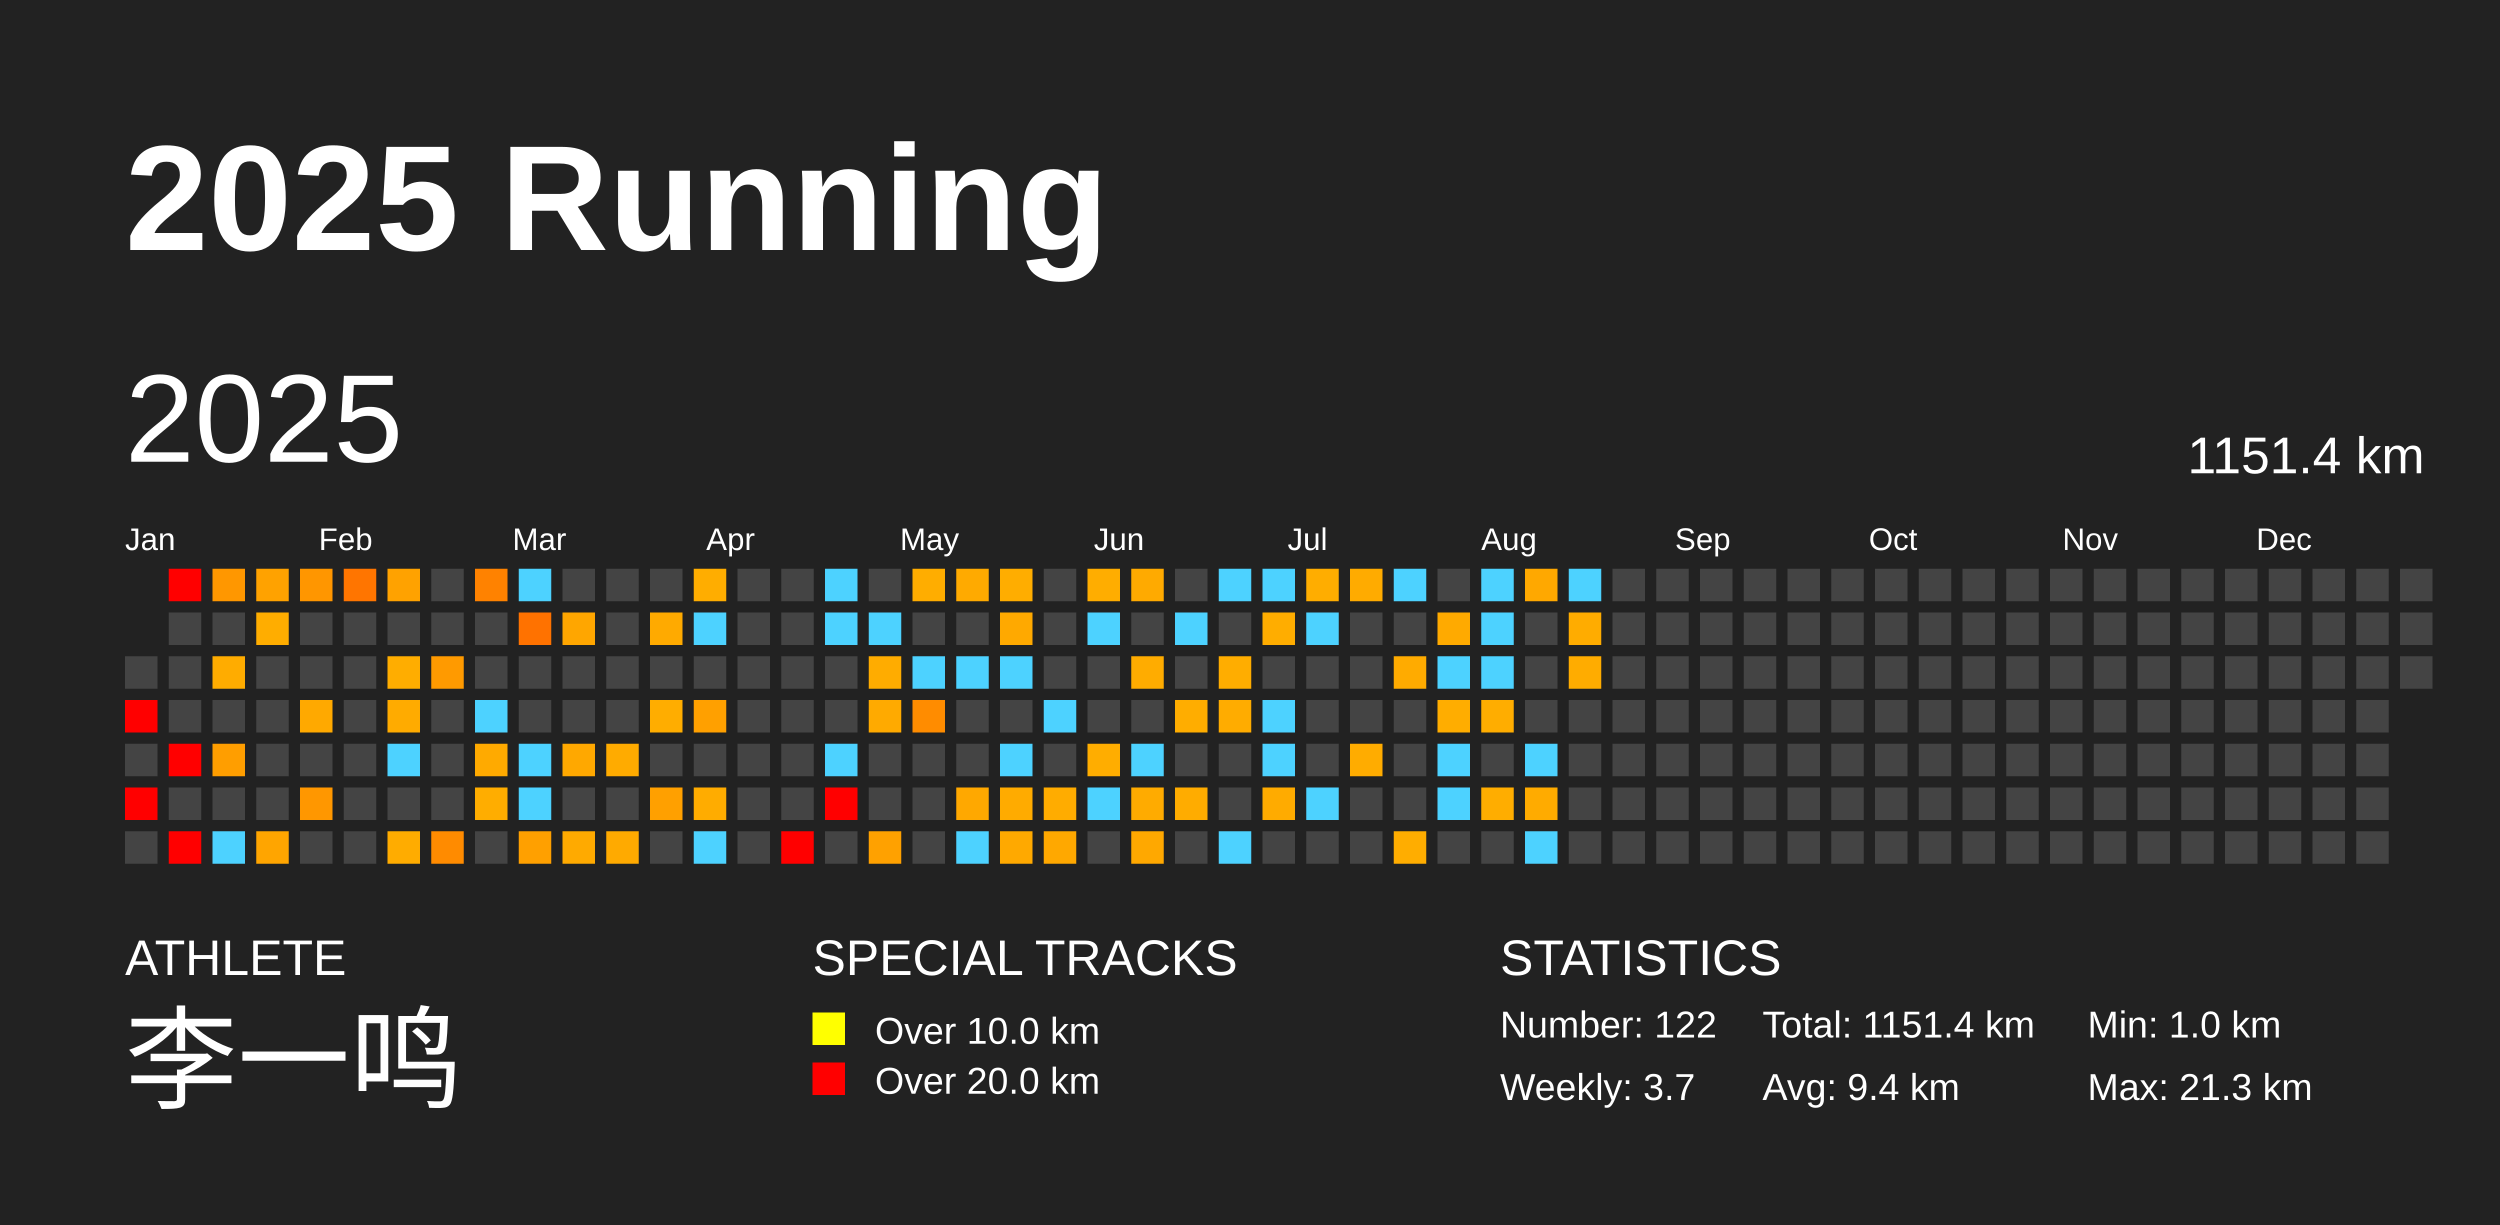
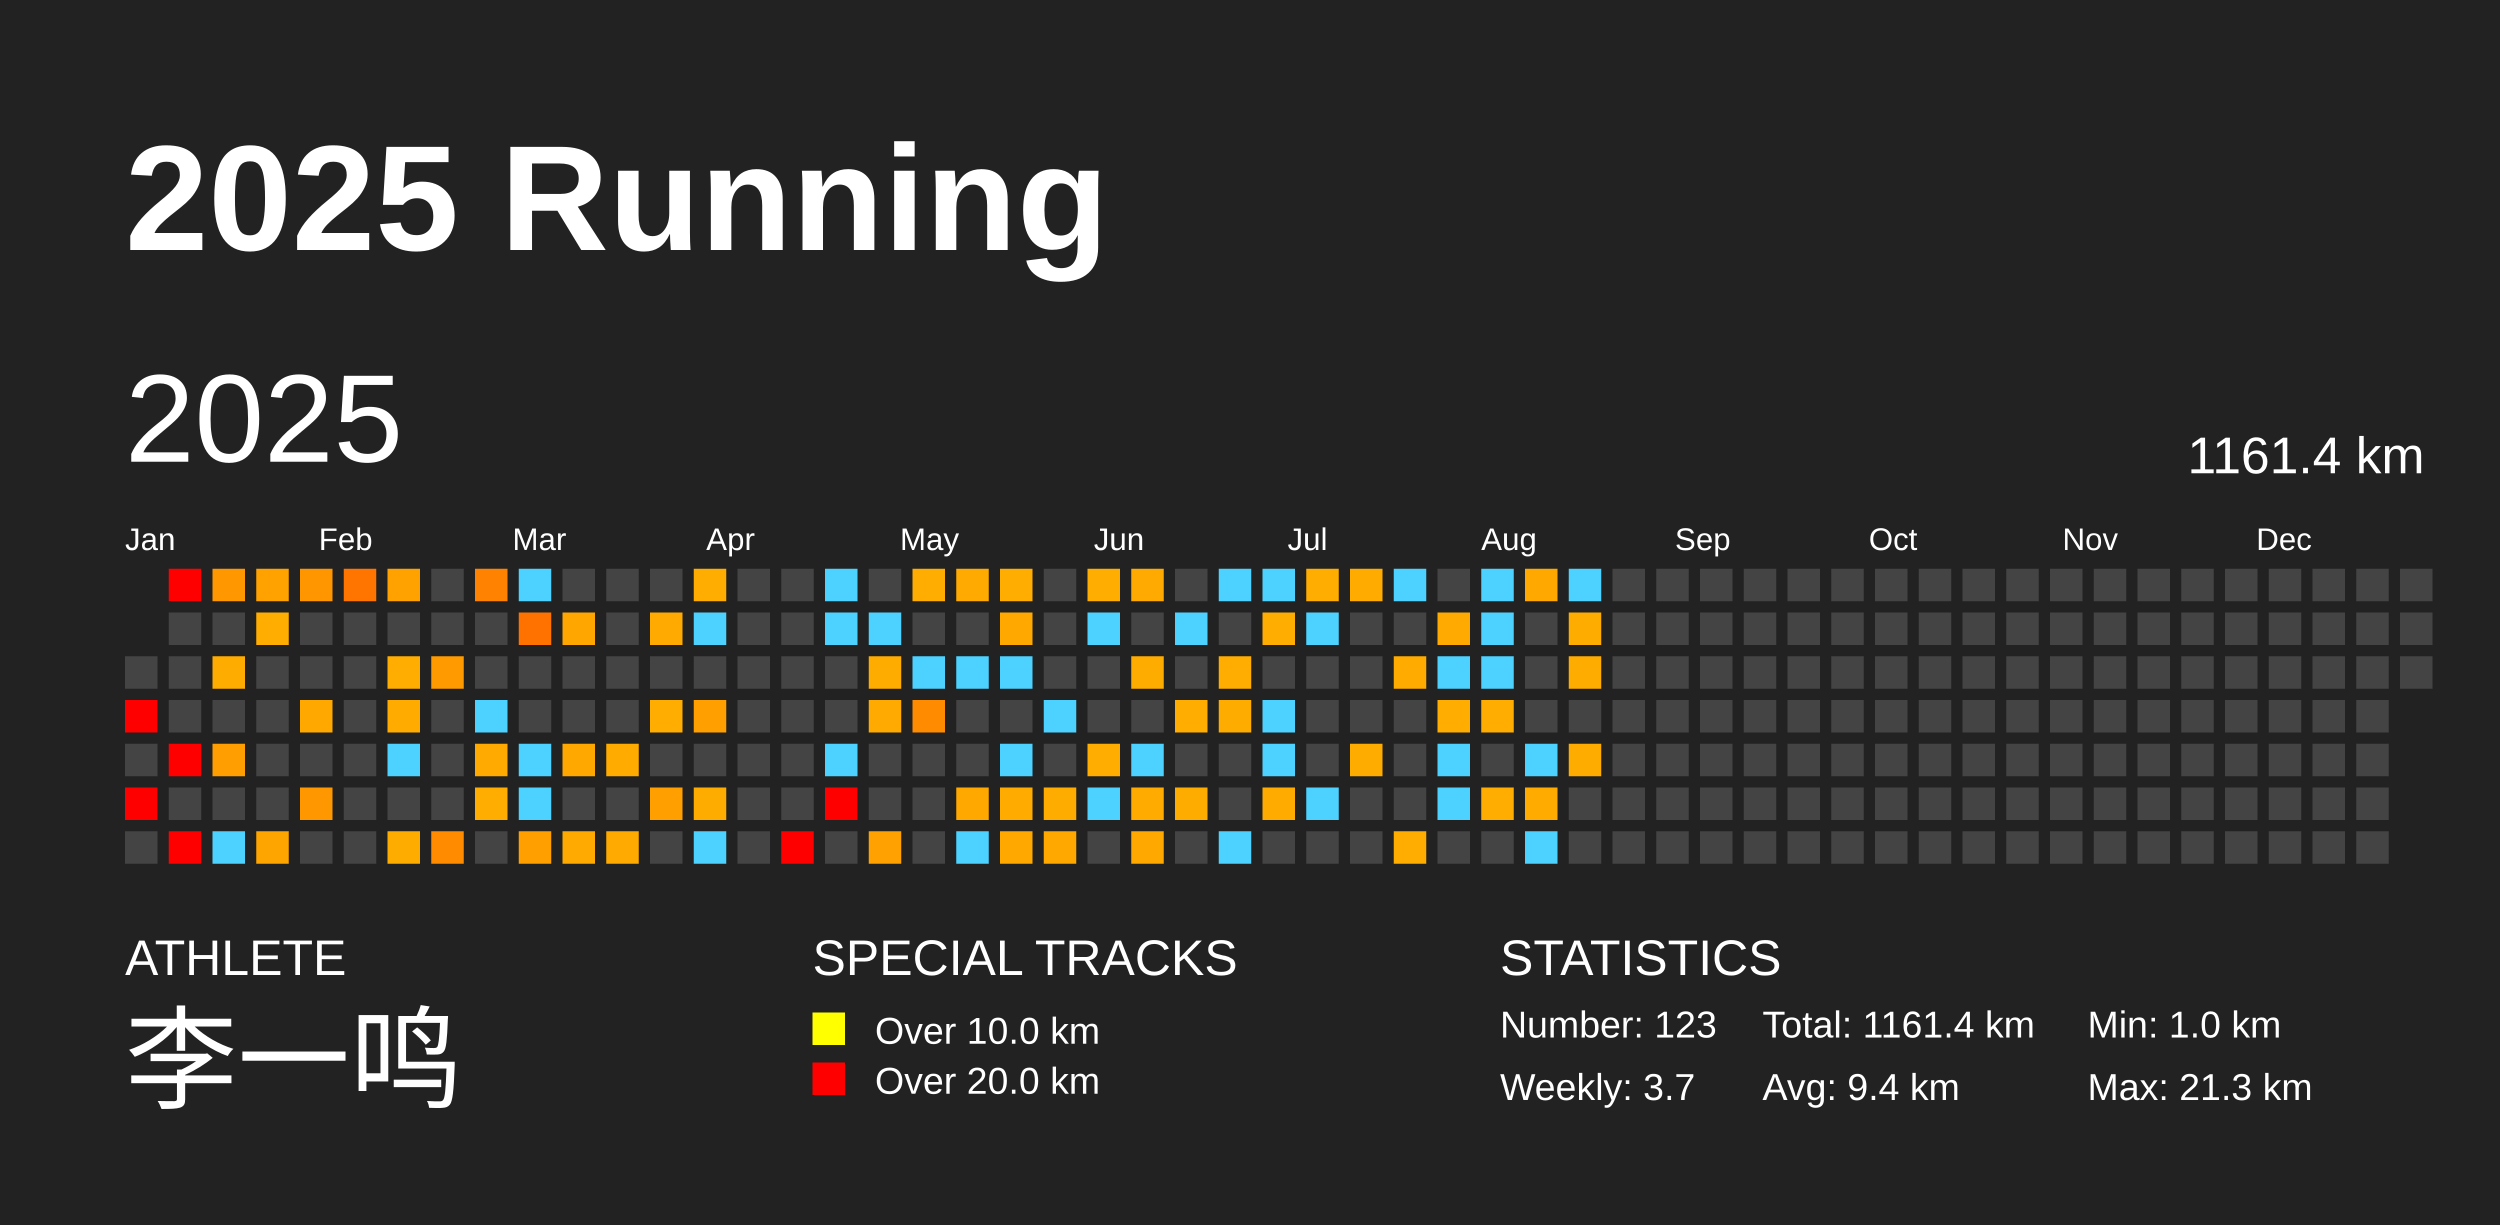
<svg xmlns="http://www.w3.org/2000/svg" baseProfile="full" height="98mm" version="1.1" viewBox="0,0,200,98" width="200mm">
  <defs />
  <rect fill="#222222" height="98" width="200" x="0" y="0" />
  <text fill="#FFFFFF" style="font-size:12px; font-family:Arial; font-weight:bold;" x="10" y="20">2025 Running</text>
  <text fill="#FFFFFF" style="font-size:4px; font-family:Arial" x="10" y="78">ATHLETE</text>
  <text fill="#FFFFFF" style="font-size:9px; font-family:Arial" x="10" y="88">李一鸣</text>
  <text fill="#FFFFFF" style="font-size:4px; font-family:Arial" x="65" y="78">SPECIAL TRACKS</text>
  <rect fill="yellow" height="2.6" width="2.6" x="65" y="81" />
  <text fill="#FFFFFF" style="font-size:3px; font-family:Arial" x="70" y="83.5">Over 10.0 km</text>
  <rect fill="red" height="2.6" width="2.6" x="65" y="85" />
  <text fill="#FFFFFF" style="font-size:3px; font-family:Arial" x="70" y="87.5">Over 20.0 km</text>
  <text fill="#FFFFFF" style="font-size:4px; font-family:Arial" x="120" y="78">STATISTICS</text>
-   <text fill="#FFFFFF" style="font-size:3px; font-family:Arial" x="120" y="83">Number: 122</text>
+   <text fill="#FFFFFF" style="font-size:3px; font-family:Arial" x="120" y="83">Number: 123</text>
  <text fill="#FFFFFF" style="font-size:3px; font-family:Arial" x="120" y="88">Weekly: 3.7</text>
-   <text fill="#FFFFFF" style="font-size:3px; font-family:Arial" x="141" y="83">Total: 1151.4 km</text>
+   <text fill="#FFFFFF" style="font-size:3px; font-family:Arial" x="141" y="83">Total: 1161.4 km</text>
  <text fill="#FFFFFF" style="font-size:3px; font-family:Arial" x="141" y="88">Avg: 9.4 km</text>
  <text fill="#FFFFFF" style="font-size:3px; font-family:Arial" x="167" y="83">Min: 1.0 km</text>
  <text fill="#FFFFFF" style="font-size:3px; font-family:Arial" x="167" y="88">Max: 21.3 km</text>
  <text dominant-baseline="hanging" fill="#FFFFFF" style="font-size:10.0px; font-family:Arial;" x="10" y="30">2025</text>
-   <text dominant-baseline="hanging" fill="#FFFFFF" style="font-size:4.125px; font-family:Arial;" x="175" y="35">1151.4 km</text>
+   <text dominant-baseline="hanging" fill="#FFFFFF" style="font-size:4.125px; font-family:Arial;" x="175" y="35">1161.4 km</text>
  <text fill="#FFFFFF" style="font-size:2.5px; font-family:Arial" x="10.0" y="44">Jan</text>
  <text fill="#FFFFFF" style="font-size:2.5px; font-family:Arial" x="25.5" y="44">Feb</text>
  <text fill="#FFFFFF" style="font-size:2.5px; font-family:Arial" x="41.0" y="44">Mar</text>
  <text fill="#FFFFFF" style="font-size:2.5px; font-family:Arial" x="56.5" y="44">Apr</text>
  <text fill="#FFFFFF" style="font-size:2.5px; font-family:Arial" x="72.0" y="44">May</text>
  <text fill="#FFFFFF" style="font-size:2.5px; font-family:Arial" x="87.5" y="44">Jun</text>
  <text fill="#FFFFFF" style="font-size:2.5px; font-family:Arial" x="103.0" y="44">Jul</text>
  <text fill="#FFFFFF" style="font-size:2.5px; font-family:Arial" x="118.5" y="44">Aug</text>
  <text fill="#FFFFFF" style="font-size:2.5px; font-family:Arial" x="134.0" y="44">Sep</text>
  <text fill="#FFFFFF" style="font-size:2.5px; font-family:Arial" x="149.5" y="44">Oct</text>
  <text fill="#FFFFFF" style="font-size:2.5px; font-family:Arial" x="165.0" y="44">Nov</text>
  <text fill="#FFFFFF" style="font-size:2.5px; font-family:Arial" x="180.5" y="44">Dec</text>
  <rect fill="#444444" height="2.6" width="2.6" x="10.0" y="52.5" />
  <rect fill="red" height="2.6" width="2.6" x="10.0" y="56.0" />
  <rect fill="#444444" height="2.6" width="2.6" x="10.0" y="59.5" />
  <rect fill="red" height="2.6" width="2.6" x="10.0" y="63.0" />
  <rect fill="#444444" height="2.6" width="2.6" x="10.0" y="66.5" />
  <rect fill="red" height="2.6" width="2.6" x="13.5" y="45.5" />
  <rect fill="#444444" height="2.6" width="2.6" x="13.5" y="49.0" />
  <rect fill="#444444" height="2.6" width="2.6" x="13.5" y="52.5" />
  <rect fill="#444444" height="2.6" width="2.6" x="13.5" y="56.0" />
  <rect fill="red" height="2.6" width="2.6" x="13.5" y="59.5" />
  <rect fill="#444444" height="2.6" width="2.6" x="13.5" y="63.0" />
  <rect fill="red" height="2.6" width="2.6" x="13.5" y="66.5" />
  <rect fill="#ff9700" height="2.6" width="2.6" x="17.0" y="45.5" />
  <rect fill="#444444" height="2.6" width="2.6" x="17.0" y="49.0" />
  <rect fill="#ffac00" height="2.6" width="2.6" x="17.0" y="52.5" />
  <rect fill="#444444" height="2.6" width="2.6" x="17.0" y="56.0" />
  <rect fill="#ff9e00" height="2.6" width="2.6" x="17.0" y="59.5" />
  <rect fill="#444444" height="2.6" width="2.6" x="17.0" y="63.0" />
  <rect fill="#4dd2ff" height="2.6" width="2.6" x="17.0" y="66.5" />
  <rect fill="#ffa200" height="2.6" width="2.6" x="20.5" y="45.5" />
  <rect fill="#ffad00" height="2.6" width="2.6" x="20.5" y="49.0" />
  <rect fill="#444444" height="2.6" width="2.6" x="20.5" y="52.5" />
  <rect fill="#444444" height="2.6" width="2.6" x="20.5" y="56.0" />
  <rect fill="#444444" height="2.6" width="2.6" x="20.5" y="59.5" />
  <rect fill="#444444" height="2.6" width="2.6" x="20.5" y="63.0" />
  <rect fill="#ffa500" height="2.6" width="2.6" x="20.5" y="66.5" />
  <rect fill="#ff9600" height="2.6" width="2.6" x="24.0" y="45.5" />
  <rect fill="#444444" height="2.6" width="2.6" x="24.0" y="49.0" />
  <rect fill="#444444" height="2.6" width="2.6" x="24.0" y="52.5" />
  <rect fill="#ffa900" height="2.6" width="2.6" x="24.0" y="56.0" />
  <rect fill="#444444" height="2.6" width="2.6" x="24.0" y="59.5" />
  <rect fill="#ff9700" height="2.6" width="2.6" x="24.0" y="63.0" />
  <rect fill="#444444" height="2.6" width="2.6" x="24.0" y="66.5" />
  <rect fill="#ff7500" height="2.6" width="2.6" x="27.5" y="45.5" />
  <rect fill="#444444" height="2.6" width="2.6" x="27.5" y="49.0" />
  <rect fill="#444444" height="2.6" width="2.6" x="27.5" y="52.5" />
  <rect fill="#444444" height="2.6" width="2.6" x="27.5" y="56.0" />
  <rect fill="#444444" height="2.6" width="2.6" x="27.5" y="59.5" />
  <rect fill="#444444" height="2.6" width="2.6" x="27.5" y="63.0" />
  <rect fill="#444444" height="2.6" width="2.6" x="27.5" y="66.5" />
  <rect fill="#ffa200" height="2.6" width="2.6" x="31.0" y="45.5" />
  <rect fill="#444444" height="2.6" width="2.6" x="31.0" y="49.0" />
  <rect fill="#ffad00" height="2.6" width="2.6" x="31.0" y="52.5" />
  <rect fill="#ffab00" height="2.6" width="2.6" x="31.0" y="56.0" />
  <rect fill="#4dd2ff" height="2.6" width="2.6" x="31.0" y="59.5" />
  <rect fill="#444444" height="2.6" width="2.6" x="31.0" y="63.0" />
  <rect fill="#ffac00" height="2.6" width="2.6" x="31.0" y="66.5" />
  <rect fill="#444444" height="2.6" width="2.6" x="34.5" y="45.5" />
  <rect fill="#444444" height="2.6" width="2.6" x="34.5" y="49.0" />
  <rect fill="#ff9a00" height="2.6" width="2.6" x="34.5" y="52.5" />
  <rect fill="#444444" height="2.6" width="2.6" x="34.5" y="56.0" />
  <rect fill="#444444" height="2.6" width="2.6" x="34.5" y="59.5" />
  <rect fill="#444444" height="2.6" width="2.6" x="34.5" y="63.0" />
  <rect fill="#ff8b00" height="2.6" width="2.6" x="34.5" y="66.5" />
  <rect fill="#ff8200" height="2.6" width="2.6" x="38.0" y="45.5" />
  <rect fill="#444444" height="2.6" width="2.6" x="38.0" y="49.0" />
  <rect fill="#444444" height="2.6" width="2.6" x="38.0" y="52.5" />
  <rect fill="#4dd2ff" height="2.6" width="2.6" x="38.0" y="56.0" />
  <rect fill="#ffaa00" height="2.6" width="2.6" x="38.0" y="59.5" />
  <rect fill="#ffad00" height="2.6" width="2.6" x="38.0" y="63.0" />
  <rect fill="#444444" height="2.6" width="2.6" x="38.0" y="66.5" />
  <rect fill="#4dd2ff" height="2.6" width="2.6" x="41.5" y="45.5" />
  <rect fill="#ff7200" height="2.6" width="2.6" x="41.5" y="49.0" />
  <rect fill="#444444" height="2.6" width="2.6" x="41.5" y="52.5" />
  <rect fill="#444444" height="2.6" width="2.6" x="41.5" y="56.0" />
  <rect fill="#4dd2ff" height="2.6" width="2.6" x="41.5" y="59.5" />
  <rect fill="#4dd2ff" height="2.6" width="2.6" x="41.5" y="63.0" />
  <rect fill="#ffa000" height="2.6" width="2.6" x="41.5" y="66.5" />
  <rect fill="#444444" height="2.6" width="2.6" x="45.0" y="45.5" />
  <rect fill="#ffa600" height="2.6" width="2.6" x="45.0" y="49.0" />
  <rect fill="#444444" height="2.6" width="2.6" x="45.0" y="52.5" />
  <rect fill="#444444" height="2.6" width="2.6" x="45.0" y="56.0" />
  <rect fill="#ffa800" height="2.6" width="2.6" x="45.0" y="59.5" />
  <rect fill="#444444" height="2.6" width="2.6" x="45.0" y="63.0" />
  <rect fill="#ffaa00" height="2.6" width="2.6" x="45.0" y="66.5" />
  <rect fill="#444444" height="2.6" width="2.6" x="48.5" y="45.5" />
  <rect fill="#444444" height="2.6" width="2.6" x="48.5" y="49.0" />
  <rect fill="#444444" height="2.6" width="2.6" x="48.5" y="52.5" />
  <rect fill="#444444" height="2.6" width="2.6" x="48.5" y="56.0" />
  <rect fill="#ffab00" height="2.6" width="2.6" x="48.5" y="59.5" />
  <rect fill="#444444" height="2.6" width="2.6" x="48.5" y="63.0" />
  <rect fill="#ffaa00" height="2.6" width="2.6" x="48.5" y="66.5" />
  <rect fill="#444444" height="2.6" width="2.6" x="52.0" y="45.5" />
  <rect fill="#ffaa00" height="2.6" width="2.6" x="52.0" y="49.0" />
  <rect fill="#444444" height="2.6" width="2.6" x="52.0" y="52.5" />
  <rect fill="#ffad00" height="2.6" width="2.6" x="52.0" y="56.0" />
  <rect fill="#444444" height="2.6" width="2.6" x="52.0" y="59.5" />
  <rect fill="#ffa000" height="2.6" width="2.6" x="52.0" y="63.0" />
  <rect fill="#444444" height="2.6" width="2.6" x="52.0" y="66.5" />
  <rect fill="#ffad00" height="2.6" width="2.6" x="55.5" y="45.5" />
  <rect fill="#4dd2ff" height="2.6" width="2.6" x="55.5" y="49.0" />
  <rect fill="#444444" height="2.6" width="2.6" x="55.5" y="52.5" />
  <rect fill="#ffa000" height="2.6" width="2.6" x="55.5" y="56.0" />
  <rect fill="#444444" height="2.6" width="2.6" x="55.5" y="59.5" />
  <rect fill="#ffac00" height="2.6" width="2.6" x="55.5" y="63.0" />
  <rect fill="#4dd2ff" height="2.6" width="2.6" x="55.5" y="66.5" />
  <rect fill="#444444" height="2.6" width="2.6" x="59.0" y="45.5" />
  <rect fill="#444444" height="2.6" width="2.6" x="59.0" y="49.0" />
  <rect fill="#444444" height="2.6" width="2.6" x="59.0" y="52.5" />
  <rect fill="#444444" height="2.6" width="2.6" x="59.0" y="56.0" />
  <rect fill="#444444" height="2.6" width="2.6" x="59.0" y="59.5" />
  <rect fill="#444444" height="2.6" width="2.6" x="59.0" y="63.0" />
  <rect fill="#444444" height="2.6" width="2.6" x="59.0" y="66.5" />
  <rect fill="#444444" height="2.6" width="2.6" x="62.5" y="45.5" />
  <rect fill="#444444" height="2.6" width="2.6" x="62.5" y="49.0" />
  <rect fill="#444444" height="2.6" width="2.6" x="62.5" y="52.5" />
  <rect fill="#444444" height="2.6" width="2.6" x="62.5" y="56.0" />
  <rect fill="#444444" height="2.6" width="2.6" x="62.5" y="59.5" />
  <rect fill="#444444" height="2.6" width="2.6" x="62.5" y="63.0" />
  <rect fill="red" height="2.6" width="2.6" x="62.5" y="66.5" />
  <rect fill="#4dd2ff" height="2.6" width="2.6" x="66.0" y="45.5" />
  <rect fill="#4dd2ff" height="2.6" width="2.6" x="66.0" y="49.0" />
  <rect fill="#444444" height="2.6" width="2.6" x="66.0" y="52.5" />
  <rect fill="#444444" height="2.6" width="2.6" x="66.0" y="56.0" />
  <rect fill="#4dd2ff" height="2.6" width="2.6" x="66.0" y="59.5" />
  <rect fill="red" height="2.6" width="2.6" x="66.0" y="63.0" />
  <rect fill="#444444" height="2.6" width="2.6" x="66.0" y="66.5" />
  <rect fill="#444444" height="2.6" width="2.6" x="69.5" y="45.5" />
  <rect fill="#4dd2ff" height="2.6" width="2.6" x="69.5" y="49.0" />
  <rect fill="#ffac00" height="2.6" width="2.6" x="69.5" y="52.5" />
  <rect fill="#ffaa00" height="2.6" width="2.6" x="69.5" y="56.0" />
  <rect fill="#444444" height="2.6" width="2.6" x="69.5" y="59.5" />
  <rect fill="#444444" height="2.6" width="2.6" x="69.5" y="63.0" />
  <rect fill="#ffa100" height="2.6" width="2.6" x="69.5" y="66.5" />
  <rect fill="#ffad00" height="2.6" width="2.6" x="73.0" y="45.5" />
  <rect fill="#444444" height="2.6" width="2.6" x="73.0" y="49.0" />
  <rect fill="#4dd2ff" height="2.6" width="2.6" x="73.0" y="52.5" />
  <rect fill="#ff8c00" height="2.6" width="2.6" x="73.0" y="56.0" />
  <rect fill="#444444" height="2.6" width="2.6" x="73.0" y="59.5" />
  <rect fill="#444444" height="2.6" width="2.6" x="73.0" y="63.0" />
  <rect fill="#444444" height="2.6" width="2.6" x="73.0" y="66.5" />
  <rect fill="#ffaa00" height="2.6" width="2.6" x="76.5" y="45.5" />
  <rect fill="#444444" height="2.6" width="2.6" x="76.5" y="49.0" />
  <rect fill="#4dd2ff" height="2.6" width="2.6" x="76.5" y="52.5" />
  <rect fill="#444444" height="2.6" width="2.6" x="76.5" y="56.0" />
  <rect fill="#444444" height="2.6" width="2.6" x="76.5" y="59.5" />
  <rect fill="#ffa800" height="2.6" width="2.6" x="76.5" y="63.0" />
  <rect fill="#4dd2ff" height="2.6" width="2.6" x="76.5" y="66.5" />
  <rect fill="#ffad00" height="2.6" width="2.6" x="80.0" y="45.5" />
  <rect fill="#ffa900" height="2.6" width="2.6" x="80.0" y="49.0" />
  <rect fill="#4dd2ff" height="2.6" width="2.6" x="80.0" y="52.5" />
  <rect fill="#444444" height="2.6" width="2.6" x="80.0" y="56.0" />
  <rect fill="#4dd2ff" height="2.6" width="2.6" x="80.0" y="59.5" />
  <rect fill="#ffab00" height="2.6" width="2.6" x="80.0" y="63.0" />
  <rect fill="#ffa900" height="2.6" width="2.6" x="80.0" y="66.5" />
  <rect fill="#444444" height="2.6" width="2.6" x="83.5" y="45.5" />
  <rect fill="#444444" height="2.6" width="2.6" x="83.5" y="49.0" />
  <rect fill="#444444" height="2.6" width="2.6" x="83.5" y="52.5" />
  <rect fill="#4dd2ff" height="2.6" width="2.6" x="83.5" y="56.0" />
  <rect fill="#444444" height="2.6" width="2.6" x="83.5" y="59.5" />
  <rect fill="#ffac00" height="2.6" width="2.6" x="83.5" y="63.0" />
  <rect fill="#ffa800" height="2.6" width="2.6" x="83.5" y="66.5" />
  <rect fill="#ffad00" height="2.6" width="2.6" x="87.0" y="45.5" />
  <rect fill="#4dd2ff" height="2.6" width="2.6" x="87.0" y="49.0" />
  <rect fill="#444444" height="2.6" width="2.6" x="87.0" y="52.5" />
  <rect fill="#444444" height="2.6" width="2.6" x="87.0" y="56.0" />
  <rect fill="#ffad00" height="2.6" width="2.6" x="87.0" y="59.5" />
  <rect fill="#4dd2ff" height="2.6" width="2.6" x="87.0" y="63.0" />
  <rect fill="#444444" height="2.6" width="2.6" x="87.0" y="66.5" />
  <rect fill="#ffaa00" height="2.6" width="2.6" x="90.5" y="45.5" />
  <rect fill="#444444" height="2.6" width="2.6" x="90.5" y="49.0" />
  <rect fill="#ffac00" height="2.6" width="2.6" x="90.5" y="52.5" />
  <rect fill="#444444" height="2.6" width="2.6" x="90.5" y="56.0" />
  <rect fill="#4dd2ff" height="2.6" width="2.6" x="90.5" y="59.5" />
  <rect fill="#ffab00" height="2.6" width="2.6" x="90.5" y="63.0" />
  <rect fill="#ffa800" height="2.6" width="2.6" x="90.5" y="66.5" />
  <rect fill="#444444" height="2.6" width="2.6" x="94.0" y="45.5" />
  <rect fill="#4dd2ff" height="2.6" width="2.6" x="94.0" y="49.0" />
  <rect fill="#444444" height="2.6" width="2.6" x="94.0" y="52.5" />
  <rect fill="#ffad00" height="2.6" width="2.6" x="94.0" y="56.0" />
  <rect fill="#444444" height="2.6" width="2.6" x="94.0" y="59.5" />
  <rect fill="#ffac00" height="2.6" width="2.6" x="94.0" y="63.0" />
  <rect fill="#444444" height="2.6" width="2.6" x="94.0" y="66.5" />
  <rect fill="#4dd2ff" height="2.6" width="2.6" x="97.5" y="45.5" />
  <rect fill="#444444" height="2.6" width="2.6" x="97.5" y="49.0" />
  <rect fill="#ffad00" height="2.6" width="2.6" x="97.5" y="52.5" />
  <rect fill="#ffac00" height="2.6" width="2.6" x="97.5" y="56.0" />
  <rect fill="#444444" height="2.6" width="2.6" x="97.5" y="59.5" />
  <rect fill="#444444" height="2.6" width="2.6" x="97.5" y="63.0" />
  <rect fill="#4dd2ff" height="2.6" width="2.6" x="97.5" y="66.5" />
  <rect fill="#4dd2ff" height="2.6" width="2.6" x="101.0" y="45.5" />
  <rect fill="#ffad00" height="2.6" width="2.6" x="101.0" y="49.0" />
  <rect fill="#444444" height="2.6" width="2.6" x="101.0" y="52.5" />
  <rect fill="#4dd2ff" height="2.6" width="2.6" x="101.0" y="56.0" />
  <rect fill="#4dd2ff" height="2.6" width="2.6" x="101.0" y="59.5" />
  <rect fill="#ffab00" height="2.6" width="2.6" x="101.0" y="63.0" />
  <rect fill="#444444" height="2.6" width="2.6" x="101.0" y="66.5" />
  <rect fill="#ffad00" height="2.6" width="2.6" x="104.5" y="45.5" />
  <rect fill="#4dd2ff" height="2.6" width="2.6" x="104.5" y="49.0" />
  <rect fill="#444444" height="2.6" width="2.6" x="104.5" y="52.5" />
  <rect fill="#444444" height="2.6" width="2.6" x="104.5" y="56.0" />
  <rect fill="#444444" height="2.6" width="2.6" x="104.5" y="59.5" />
  <rect fill="#4dd2ff" height="2.6" width="2.6" x="104.5" y="63.0" />
  <rect fill="#444444" height="2.6" width="2.6" x="104.5" y="66.5" />
  <rect fill="#ffab00" height="2.6" width="2.6" x="108.0" y="45.5" />
  <rect fill="#444444" height="2.6" width="2.6" x="108.0" y="49.0" />
  <rect fill="#444444" height="2.6" width="2.6" x="108.0" y="52.5" />
  <rect fill="#444444" height="2.6" width="2.6" x="108.0" y="56.0" />
  <rect fill="#ffac00" height="2.6" width="2.6" x="108.0" y="59.5" />
  <rect fill="#444444" height="2.6" width="2.6" x="108.0" y="63.0" />
  <rect fill="#444444" height="2.6" width="2.6" x="108.0" y="66.5" />
  <rect fill="#4dd2ff" height="2.6" width="2.6" x="111.5" y="45.5" />
  <rect fill="#444444" height="2.6" width="2.6" x="111.5" y="49.0" />
  <rect fill="#ffab00" height="2.6" width="2.6" x="111.5" y="52.5" />
  <rect fill="#444444" height="2.6" width="2.6" x="111.5" y="56.0" />
  <rect fill="#444444" height="2.6" width="2.6" x="111.5" y="59.5" />
  <rect fill="#444444" height="2.6" width="2.6" x="111.5" y="63.0" />
  <rect fill="#ffad00" height="2.6" width="2.6" x="111.5" y="66.5" />
  <rect fill="#444444" height="2.6" width="2.6" x="115.0" y="45.5" />
  <rect fill="#ffaa00" height="2.6" width="2.6" x="115.0" y="49.0" />
  <rect fill="#4dd2ff" height="2.6" width="2.6" x="115.0" y="52.5" />
  <rect fill="#ffad00" height="2.6" width="2.6" x="115.0" y="56.0" />
  <rect fill="#4dd2ff" height="2.6" width="2.6" x="115.0" y="59.5" />
  <rect fill="#4dd2ff" height="2.6" width="2.6" x="115.0" y="63.0" />
  <rect fill="#444444" height="2.6" width="2.6" x="115.0" y="66.5" />
  <rect fill="#4dd2ff" height="2.6" width="2.6" x="118.5" y="45.5" />
  <rect fill="#4dd2ff" height="2.6" width="2.6" x="118.5" y="49.0" />
  <rect fill="#4dd2ff" height="2.6" width="2.6" x="118.5" y="52.5" />
  <rect fill="#ffad00" height="2.6" width="2.6" x="118.5" y="56.0" />
  <rect fill="#444444" height="2.6" width="2.6" x="118.5" y="59.5" />
  <rect fill="#ffad00" height="2.6" width="2.6" x="118.5" y="63.0" />
  <rect fill="#444444" height="2.6" width="2.6" x="118.5" y="66.5" />
  <rect fill="#ffa800" height="2.6" width="2.6" x="122.0" y="45.5" />
  <rect fill="#444444" height="2.6" width="2.6" x="122.0" y="49.0" />
  <rect fill="#444444" height="2.6" width="2.6" x="122.0" y="52.5" />
  <rect fill="#444444" height="2.6" width="2.6" x="122.0" y="56.0" />
  <rect fill="#4dd2ff" height="2.6" width="2.6" x="122.0" y="59.5" />
  <rect fill="#ffab00" height="2.6" width="2.6" x="122.0" y="63.0" />
  <rect fill="#4dd2ff" height="2.6" width="2.6" x="122.0" y="66.5" />
  <rect fill="#4dd2ff" height="2.6" width="2.6" x="125.5" y="45.5" />
  <rect fill="#ffac00" height="2.6" width="2.6" x="125.5" y="49.0" />
  <rect fill="#ffac00" height="2.6" width="2.6" x="125.5" y="52.5" />
  <rect fill="#444444" height="2.6" width="2.6" x="125.5" y="56.0" />
-   <rect fill="#444444" height="2.6" width="2.6" x="125.5" y="59.5" />
+   <rect fill="#ffac00" height="2.6" width="2.6" x="125.5" y="59.5" />
  <rect fill="#444444" height="2.6" width="2.6" x="125.5" y="63.0" />
  <rect fill="#444444" height="2.6" width="2.6" x="125.5" y="66.5" />
  <rect fill="#444444" height="2.6" width="2.6" x="129.0" y="45.5" />
  <rect fill="#444444" height="2.6" width="2.6" x="129.0" y="49.0" />
  <rect fill="#444444" height="2.6" width="2.6" x="129.0" y="52.5" />
  <rect fill="#444444" height="2.6" width="2.6" x="129.0" y="56.0" />
  <rect fill="#444444" height="2.6" width="2.6" x="129.0" y="59.5" />
  <rect fill="#444444" height="2.6" width="2.6" x="129.0" y="63.0" />
  <rect fill="#444444" height="2.6" width="2.6" x="129.0" y="66.5" />
  <rect fill="#444444" height="2.6" width="2.6" x="132.5" y="45.5" />
  <rect fill="#444444" height="2.6" width="2.6" x="132.5" y="49.0" />
  <rect fill="#444444" height="2.6" width="2.6" x="132.5" y="52.5" />
  <rect fill="#444444" height="2.6" width="2.6" x="132.5" y="56.0" />
  <rect fill="#444444" height="2.6" width="2.6" x="132.5" y="59.5" />
  <rect fill="#444444" height="2.6" width="2.6" x="132.5" y="63.0" />
  <rect fill="#444444" height="2.6" width="2.6" x="132.5" y="66.5" />
  <rect fill="#444444" height="2.6" width="2.6" x="136.0" y="45.5" />
  <rect fill="#444444" height="2.6" width="2.6" x="136.0" y="49.0" />
  <rect fill="#444444" height="2.6" width="2.6" x="136.0" y="52.5" />
  <rect fill="#444444" height="2.6" width="2.6" x="136.0" y="56.0" />
  <rect fill="#444444" height="2.6" width="2.6" x="136.0" y="59.5" />
  <rect fill="#444444" height="2.6" width="2.6" x="136.0" y="63.0" />
  <rect fill="#444444" height="2.6" width="2.6" x="136.0" y="66.5" />
  <rect fill="#444444" height="2.6" width="2.6" x="139.5" y="45.5" />
  <rect fill="#444444" height="2.6" width="2.6" x="139.5" y="49.0" />
  <rect fill="#444444" height="2.6" width="2.6" x="139.5" y="52.5" />
  <rect fill="#444444" height="2.6" width="2.6" x="139.5" y="56.0" />
  <rect fill="#444444" height="2.6" width="2.6" x="139.5" y="59.5" />
  <rect fill="#444444" height="2.6" width="2.6" x="139.5" y="63.0" />
  <rect fill="#444444" height="2.6" width="2.6" x="139.5" y="66.5" />
  <rect fill="#444444" height="2.6" width="2.6" x="143.0" y="45.5" />
  <rect fill="#444444" height="2.6" width="2.6" x="143.0" y="49.0" />
  <rect fill="#444444" height="2.6" width="2.6" x="143.0" y="52.5" />
  <rect fill="#444444" height="2.6" width="2.6" x="143.0" y="56.0" />
  <rect fill="#444444" height="2.6" width="2.6" x="143.0" y="59.5" />
  <rect fill="#444444" height="2.6" width="2.6" x="143.0" y="63.0" />
  <rect fill="#444444" height="2.6" width="2.6" x="143.0" y="66.5" />
  <rect fill="#444444" height="2.6" width="2.6" x="146.5" y="45.5" />
  <rect fill="#444444" height="2.6" width="2.6" x="146.5" y="49.0" />
  <rect fill="#444444" height="2.6" width="2.6" x="146.5" y="52.5" />
  <rect fill="#444444" height="2.6" width="2.6" x="146.5" y="56.0" />
  <rect fill="#444444" height="2.6" width="2.6" x="146.5" y="59.5" />
  <rect fill="#444444" height="2.6" width="2.6" x="146.5" y="63.0" />
  <rect fill="#444444" height="2.6" width="2.6" x="146.5" y="66.5" />
  <rect fill="#444444" height="2.6" width="2.6" x="150.0" y="45.5" />
  <rect fill="#444444" height="2.6" width="2.6" x="150.0" y="49.0" />
  <rect fill="#444444" height="2.6" width="2.6" x="150.0" y="52.5" />
  <rect fill="#444444" height="2.6" width="2.6" x="150.0" y="56.0" />
  <rect fill="#444444" height="2.6" width="2.6" x="150.0" y="59.5" />
  <rect fill="#444444" height="2.6" width="2.6" x="150.0" y="63.0" />
  <rect fill="#444444" height="2.6" width="2.6" x="150.0" y="66.5" />
  <rect fill="#444444" height="2.6" width="2.6" x="153.5" y="45.5" />
  <rect fill="#444444" height="2.6" width="2.6" x="153.5" y="49.0" />
  <rect fill="#444444" height="2.6" width="2.6" x="153.5" y="52.5" />
  <rect fill="#444444" height="2.6" width="2.6" x="153.5" y="56.0" />
  <rect fill="#444444" height="2.6" width="2.6" x="153.5" y="59.5" />
  <rect fill="#444444" height="2.6" width="2.6" x="153.5" y="63.0" />
  <rect fill="#444444" height="2.6" width="2.6" x="153.5" y="66.5" />
  <rect fill="#444444" height="2.6" width="2.6" x="157.0" y="45.5" />
  <rect fill="#444444" height="2.6" width="2.6" x="157.0" y="49.0" />
  <rect fill="#444444" height="2.6" width="2.6" x="157.0" y="52.5" />
  <rect fill="#444444" height="2.6" width="2.6" x="157.0" y="56.0" />
  <rect fill="#444444" height="2.6" width="2.6" x="157.0" y="59.5" />
  <rect fill="#444444" height="2.6" width="2.6" x="157.0" y="63.0" />
  <rect fill="#444444" height="2.6" width="2.6" x="157.0" y="66.5" />
  <rect fill="#444444" height="2.6" width="2.6" x="160.5" y="45.5" />
  <rect fill="#444444" height="2.6" width="2.6" x="160.5" y="49.0" />
  <rect fill="#444444" height="2.6" width="2.6" x="160.5" y="52.5" />
  <rect fill="#444444" height="2.6" width="2.6" x="160.5" y="56.0" />
  <rect fill="#444444" height="2.6" width="2.6" x="160.5" y="59.5" />
  <rect fill="#444444" height="2.6" width="2.6" x="160.5" y="63.0" />
  <rect fill="#444444" height="2.6" width="2.6" x="160.5" y="66.5" />
  <rect fill="#444444" height="2.6" width="2.6" x="164.0" y="45.5" />
  <rect fill="#444444" height="2.6" width="2.6" x="164.0" y="49.0" />
  <rect fill="#444444" height="2.6" width="2.6" x="164.0" y="52.5" />
  <rect fill="#444444" height="2.6" width="2.6" x="164.0" y="56.0" />
  <rect fill="#444444" height="2.6" width="2.6" x="164.0" y="59.5" />
  <rect fill="#444444" height="2.6" width="2.6" x="164.0" y="63.0" />
  <rect fill="#444444" height="2.6" width="2.6" x="164.0" y="66.5" />
  <rect fill="#444444" height="2.6" width="2.6" x="167.5" y="45.5" />
  <rect fill="#444444" height="2.6" width="2.6" x="167.5" y="49.0" />
  <rect fill="#444444" height="2.6" width="2.6" x="167.5" y="52.5" />
  <rect fill="#444444" height="2.6" width="2.6" x="167.5" y="56.0" />
  <rect fill="#444444" height="2.6" width="2.6" x="167.5" y="59.5" />
  <rect fill="#444444" height="2.6" width="2.6" x="167.5" y="63.0" />
  <rect fill="#444444" height="2.6" width="2.6" x="167.5" y="66.5" />
  <rect fill="#444444" height="2.6" width="2.6" x="171.0" y="45.5" />
  <rect fill="#444444" height="2.6" width="2.6" x="171.0" y="49.0" />
  <rect fill="#444444" height="2.6" width="2.6" x="171.0" y="52.5" />
  <rect fill="#444444" height="2.6" width="2.6" x="171.0" y="56.0" />
  <rect fill="#444444" height="2.6" width="2.6" x="171.0" y="59.5" />
  <rect fill="#444444" height="2.6" width="2.6" x="171.0" y="63.0" />
  <rect fill="#444444" height="2.6" width="2.6" x="171.0" y="66.5" />
  <rect fill="#444444" height="2.6" width="2.6" x="174.5" y="45.5" />
  <rect fill="#444444" height="2.6" width="2.6" x="174.5" y="49.0" />
  <rect fill="#444444" height="2.6" width="2.6" x="174.5" y="52.5" />
  <rect fill="#444444" height="2.6" width="2.6" x="174.5" y="56.0" />
  <rect fill="#444444" height="2.6" width="2.6" x="174.5" y="59.5" />
  <rect fill="#444444" height="2.6" width="2.6" x="174.5" y="63.0" />
  <rect fill="#444444" height="2.6" width="2.6" x="174.5" y="66.5" />
  <rect fill="#444444" height="2.6" width="2.6" x="178.0" y="45.5" />
  <rect fill="#444444" height="2.6" width="2.6" x="178.0" y="49.0" />
  <rect fill="#444444" height="2.6" width="2.6" x="178.0" y="52.5" />
  <rect fill="#444444" height="2.6" width="2.6" x="178.0" y="56.0" />
  <rect fill="#444444" height="2.6" width="2.6" x="178.0" y="59.5" />
  <rect fill="#444444" height="2.6" width="2.6" x="178.0" y="63.0" />
  <rect fill="#444444" height="2.6" width="2.6" x="178.0" y="66.5" />
  <rect fill="#444444" height="2.6" width="2.6" x="181.5" y="45.5" />
  <rect fill="#444444" height="2.6" width="2.6" x="181.5" y="49.0" />
  <rect fill="#444444" height="2.6" width="2.6" x="181.5" y="52.5" />
  <rect fill="#444444" height="2.6" width="2.6" x="181.5" y="56.0" />
  <rect fill="#444444" height="2.6" width="2.6" x="181.5" y="59.5" />
  <rect fill="#444444" height="2.6" width="2.6" x="181.5" y="63.0" />
  <rect fill="#444444" height="2.6" width="2.6" x="181.5" y="66.5" />
  <rect fill="#444444" height="2.6" width="2.6" x="185.0" y="45.5" />
  <rect fill="#444444" height="2.6" width="2.6" x="185.0" y="49.0" />
  <rect fill="#444444" height="2.6" width="2.6" x="185.0" y="52.5" />
  <rect fill="#444444" height="2.6" width="2.6" x="185.0" y="56.0" />
  <rect fill="#444444" height="2.6" width="2.6" x="185.0" y="59.5" />
  <rect fill="#444444" height="2.6" width="2.6" x="185.0" y="63.0" />
  <rect fill="#444444" height="2.6" width="2.6" x="185.0" y="66.5" />
  <rect fill="#444444" height="2.6" width="2.6" x="188.5" y="45.5" />
  <rect fill="#444444" height="2.6" width="2.6" x="188.5" y="49.0" />
  <rect fill="#444444" height="2.6" width="2.6" x="188.5" y="52.5" />
  <rect fill="#444444" height="2.6" width="2.6" x="188.5" y="56.0" />
  <rect fill="#444444" height="2.6" width="2.6" x="188.5" y="59.5" />
  <rect fill="#444444" height="2.6" width="2.6" x="188.5" y="63.0" />
  <rect fill="#444444" height="2.6" width="2.6" x="188.5" y="66.5" />
  <rect fill="#444444" height="2.6" width="2.6" x="192.0" y="45.5" />
  <rect fill="#444444" height="2.6" width="2.6" x="192.0" y="49.0" />
  <rect fill="#444444" height="2.6" width="2.6" x="192.0" y="52.5" />
</svg>
